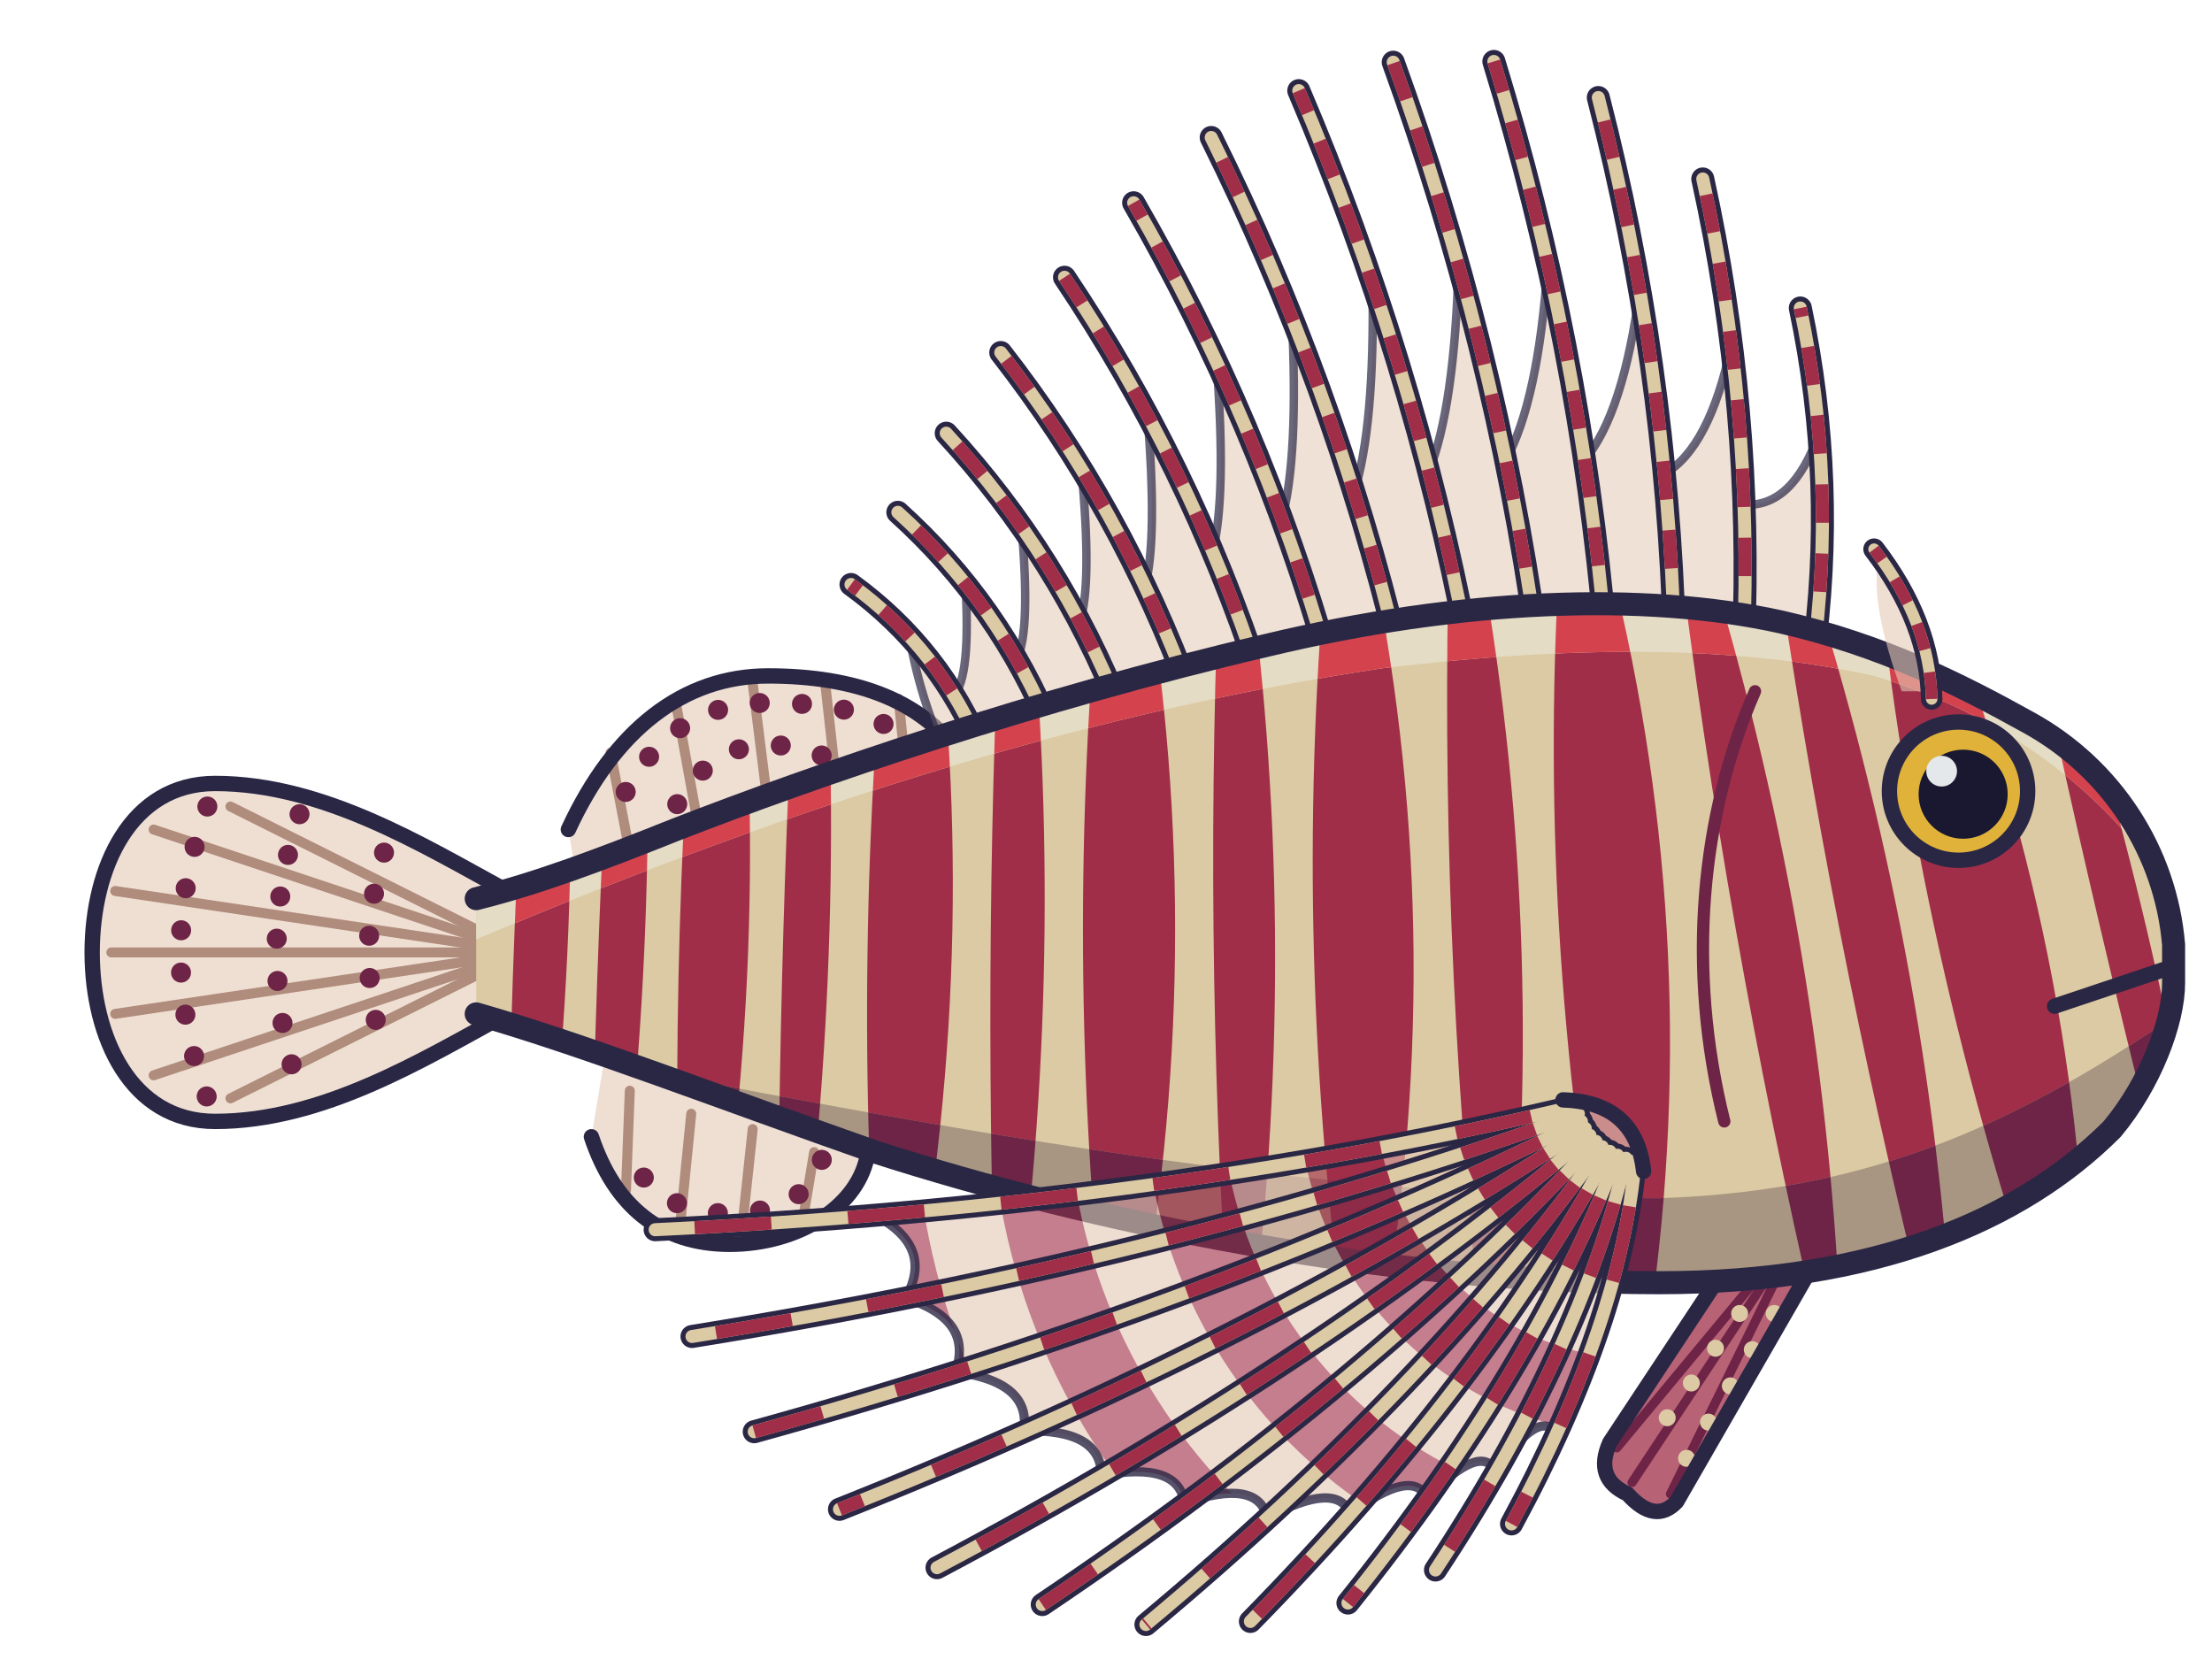
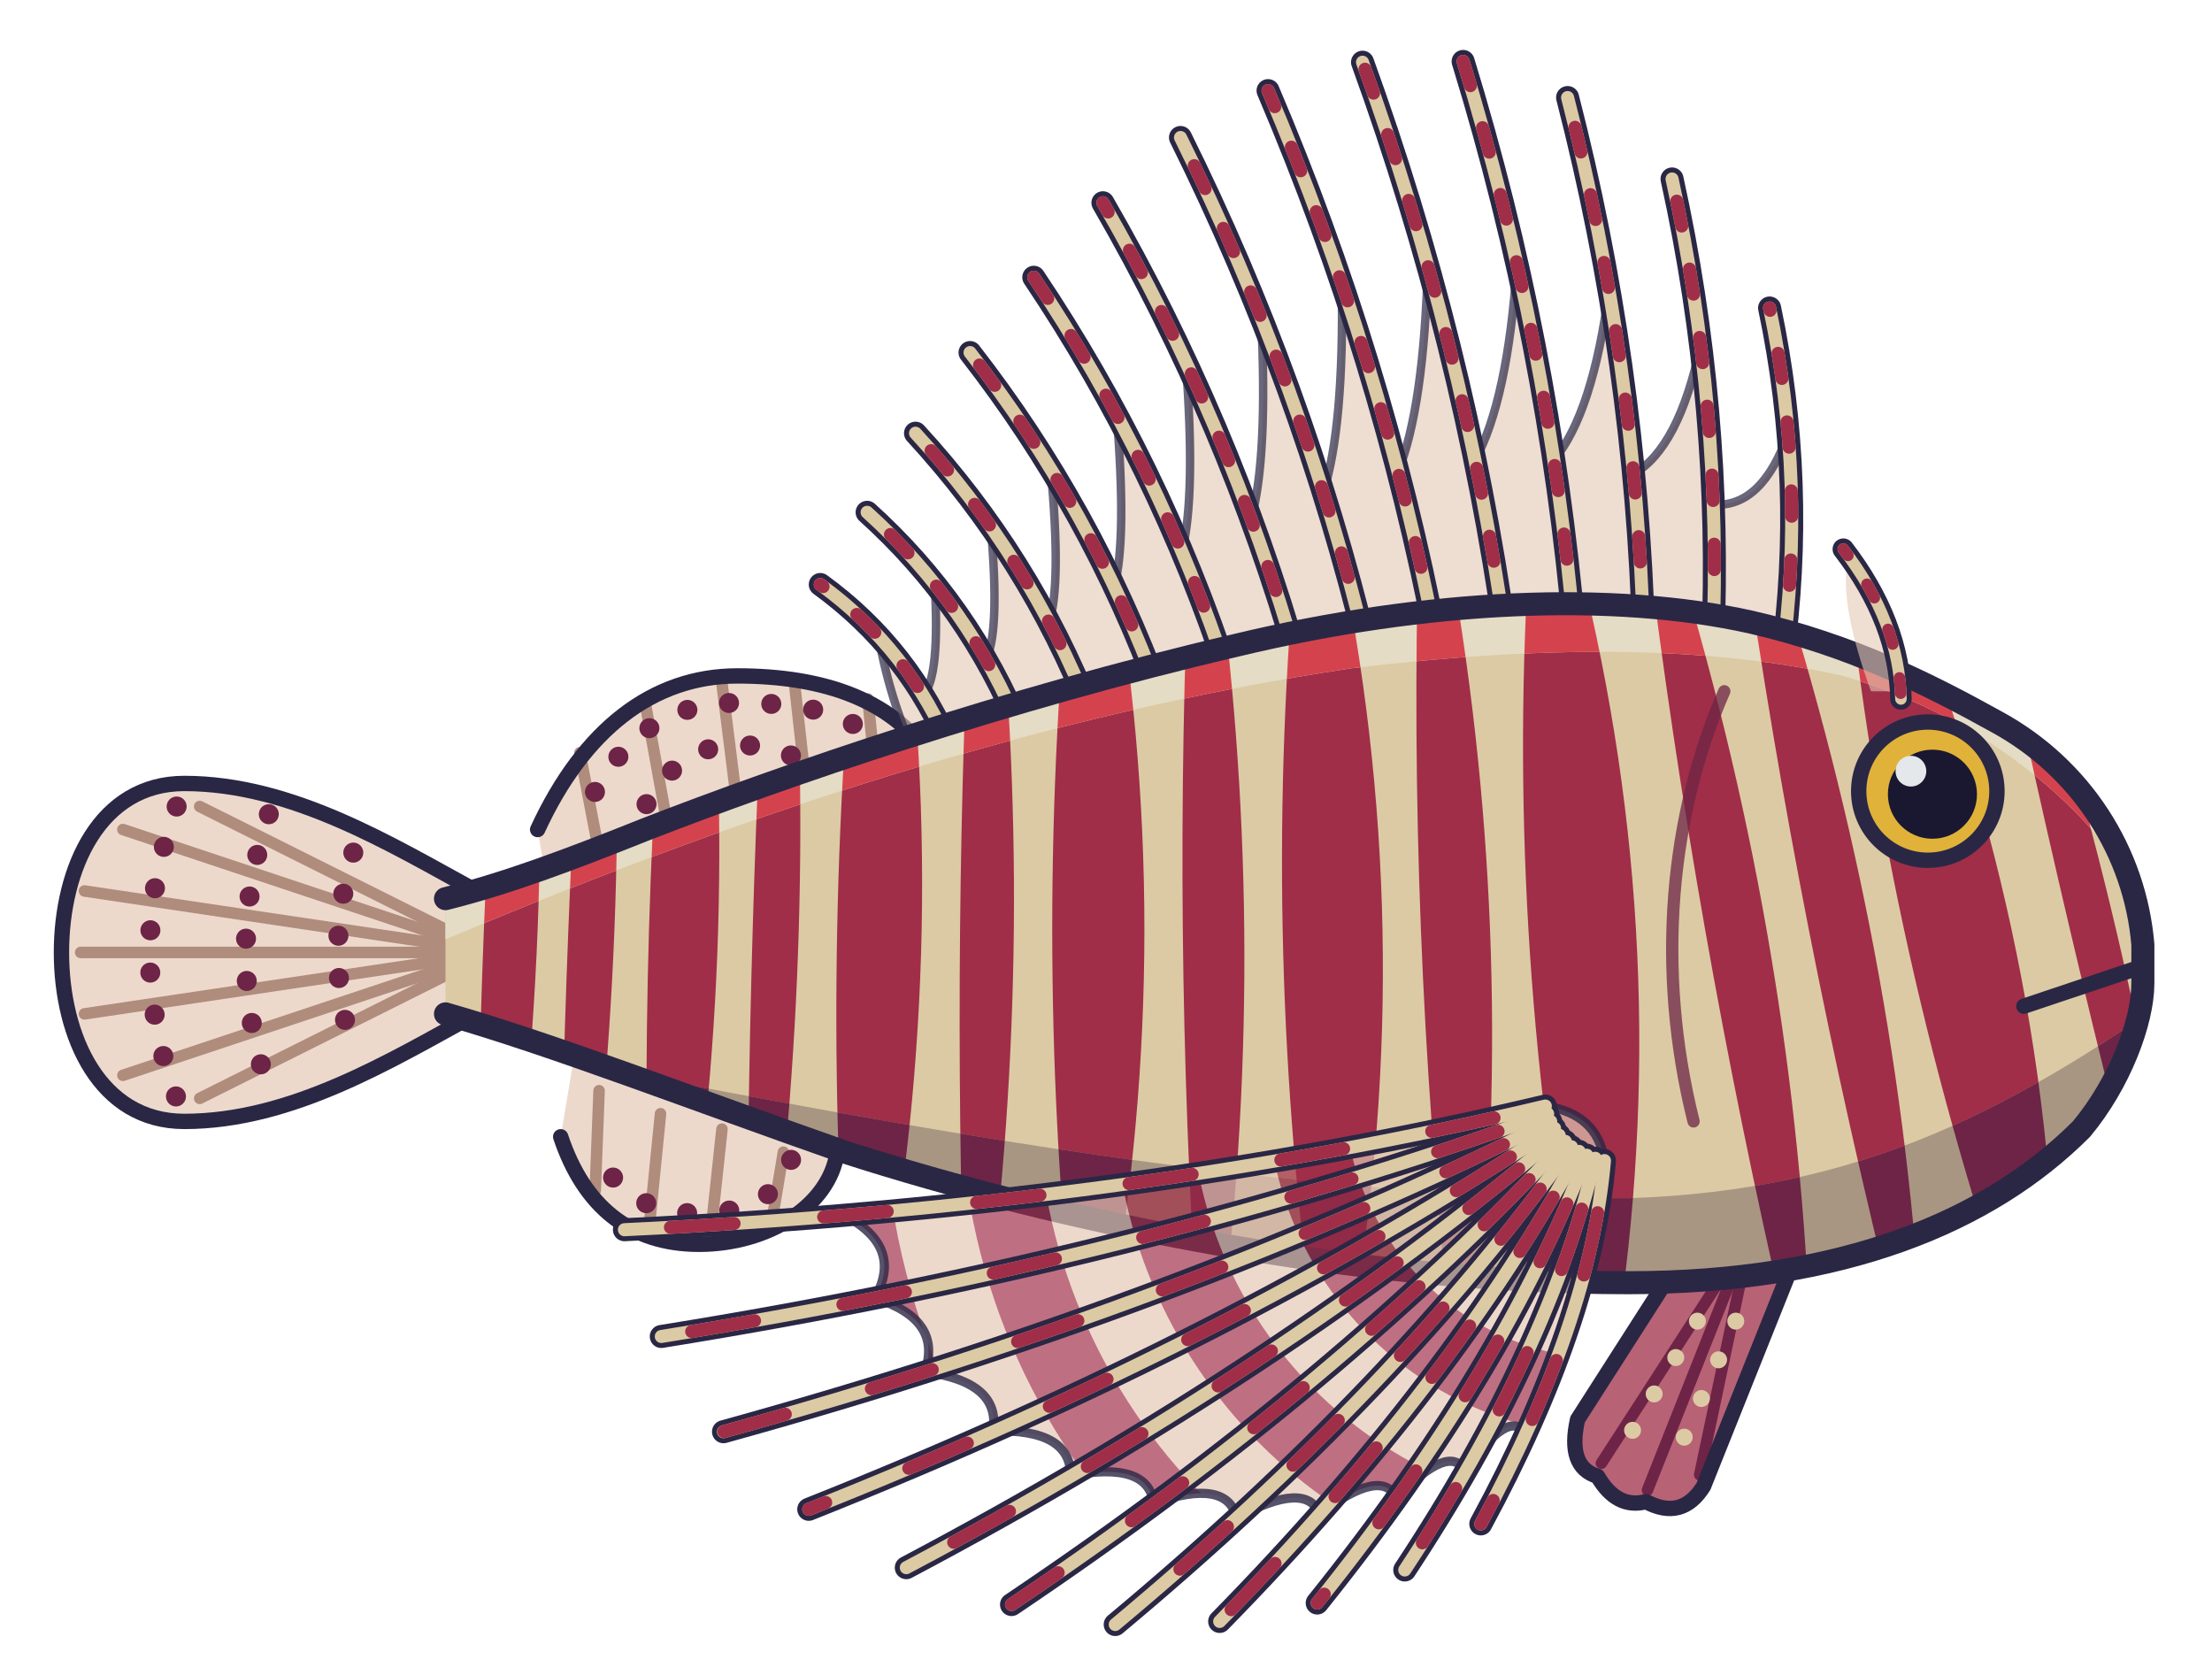
<svg xmlns="http://www.w3.org/2000/svg" width="288" height="218" viewBox="0 0 288 218">
  <defs>
    <clipPath id="lf-clip-body">
-       <path d="M 283 123 C 282 111, 275 100, 264 94 C 255 89, 245 84, 232 81 C 214 77, 190 78, 165 84 C 135 91, 106 101, 88 108 C 78 112, 70 115, 62 117 L 62 132 C 76 136, 94 143, 114 150 C 142 159, 180 167, 216 167 C 244 167, 263 159, 275 147 C 280 141, 283 133, 283 128 Z" />
+       <path d="M 279 123 C 278 111 271 100 260 94 C 251 89 241 84 228 81 C 210 77 186 78 161 84 C 131 91 102 101 84 108 C 74 112 66 115 58 117 L 58 132 C 72 136 90 143 110 150 C 138 159 176 167 212 167 C 240 167 259 159 271 147 C 276 141 279 133 279 128 Z" />
    </clipPath>
    <clipPath id="lf-clip-hi">
-       <path d="M 58 116 C 100 101, 160 80, 205 75 C 232 73, 258 80, 274 96 C 279 102, 283 110, 285 120 C 277 106, 264 94, 244 88 C 226 84, 205 84, 180 87 C 140 93, 100 106, 58 124 Z" />
+       <path d="M 54 116 C 96 101 156 80 201 75 C 228 73 254 80 270 96 C 275 102 279 110 281 120 C 273 106 260 94 240 88 C 222 84 201 84 176 87 C 136 93 96 106 54 124 Z" />
    </clipPath>
    <clipPath id="lf-clip-sh">
-       <path d="M 50 133 C 100 142, 160 156, 216 156 C 246 155, 266 145, 292 126 L 292 222 L 50 222 Z" />
+       <path d="M 46 133 C 96 142 156 156 212 156 C 242 155 262 145 288 126 L 288 222 L 46 222 Z" />
    </clipPath>
    <clipPath id="lf-clip-pect">
-       <path d="M 205.2 144 Q 162.5 154.1 113.9 158.2 Q 121.7 162.3 117.9 169 Q 126.8 171.8 124.4 178.6 Q 134.3 179.9 133.3 186.3 Q 143.4 186 143.4 192.1 Q 153.5 190.2 154.2 195.7 Q 163.8 192.4 165 197.6 Q 174.1 192.7 175.8 197.1 Q 183.9 191 185.8 195 Q 192.8 187.8 194.7 191.5 Q 200.5 183.3 202.5 186.6 Q 211.5 167.4 212.9 151.1 Q 212 145 205.2 144 Z" />
+       <path d="M 201.2 144 Q 158.5 154.1 109.9 158.2 Q 117.7 162.3 113.9 169 Q 122.8 171.8 120.4 178.6 Q 130.3 179.9 129.3 186.3 Q 139.4 186 139.4 192.1 Q 149.5 190.2 150.2 195.7 Q 159.8 192.4 161 197.6 Q 170.1 192.7 171.8 197.1 Q 179.9 191 181.8 195 Q 188.8 187.8 190.7 191.5 Q 196.5 183.3 198.5 186.6 Q 207.5 167.4 208.9 151.1 Q 208 145 201.2 144 Z" />
    </clipPath>
    <g id="lf-stripes">
-       <path d="M 262.3 70 Q 272.7 121 286.3 172 L 288.7 172 Q 282.3 121 264.7 70 Z" />
-       <path d="M 244.1 70 Q 248.7 121 266.1 172 L 271.7 172 Q 271.1 121 249.7 70 Z" />
-       <path d="M 230.9 70 Q 238.1 121 250.9 172 L 254.1 172 Q 250.9 121 234.1 70 Z" />
-       <path d="M 218.4 70 Q 224.6 121 236.4 172 L 239.6 172 Q 237.4 121 221.6 70 Z" />
-       <path d="M 203.2 70 Q 199.8 121 209.2 172 L 214.8 172 Q 222.2 121 208.8 70 Z" />
-       <path d="M 188.7 70 Q 187.3 121 192.7 172 L 196.3 172 Q 201.7 121 192.3 70 Z" />
-       <path d="M 172.9 70 Q 168.1 121 174.9 172 L 180.1 172 Q 188.9 121 178.1 70 Z" />
-       <path d="M 158.9 70 Q 156.6 121 159.9 172 L 163.1 172 Q 169.4 121 162.1 70 Z" />
-       <path d="M 143.6 70 Q 138.4 121 143.6 172 L 148.4 172 Q 157.6 121 148.4 70 Z" />
-       <path d="M 130.6 70 Q 127.9 121 129.6 172 L 132.4 172 Q 139.1 121 133.4 70 Z" />
-       <path d="M 116.3 70 Q 110.7 121 114.3 172 L 118.7 172 Q 128.3 121 120.7 70 Z" />
-       <path d="M 104.3 70 Q 101.2 121 101.3 172 L 103.7 172 Q 110.8 121 106.7 70 Z" />
-       <path d="M 91.7 70 Q 86.8 121 88.7 172 L 92.3 172 Q 101.2 121 95.3 70 Z" />
-       <path d="M 80.8 70 Q 77.2 121 76.8 172 L 79.2 172 Q 86.8 121 83.2 70 Z" />
-       <path d="M 70.1 70 Q 65.9 121 66.1 172 L 68.9 172 Q 77.1 121 72.9 70 Z" />
+       <path d="M 258.3 70 Q 268.7 121 282.3 172 L 284.7 172 Q 278.3 121 260.7 70 Z" />
+       <path d="M 240.1 70 Q 244.7 121 262.1 172 L 267.7 172 Q 267.1 121 245.7 70 Z" />
+       <path d="M 226.9 70 Q 234.1 121 246.9 172 L 250.1 172 Q 246.9 121 230.1 70 Z" />
+       <path d="M 214.4 70 Q 220.6 121 232.4 172 L 235.6 172 Q 233.4 121 217.6 70 Z" />
+       <path d="M 199.2 70 Q 195.8 121 205.2 172 L 210.8 172 Q 218.2 121 204.8 70 Z" />
+       <path d="M 184.7 70 Q 183.3 121 188.7 172 L 192.3 172 Q 197.7 121 188.3 70 Z" />
+       <path d="M 168.9 70 Q 164.1 121 170.9 172 L 176.1 172 Q 184.9 121 174.1 70 Z" />
+       <path d="M 154.9 70 Q 152.6 121 155.9 172 L 159.1 172 Q 165.4 121 158.1 70 Z" />
+       <path d="M 139.6 70 Q 134.4 121 139.6 172 L 144.4 172 Q 153.6 121 144.4 70 Z" />
+       <path d="M 126.6 70 Q 123.9 121 125.6 172 L 128.4 172 Q 135.1 121 129.4 70 Z" />
+       <path d="M 112.3 70 Q 106.7 121 110.3 172 L 114.7 172 Q 124.3 121 116.7 70 Z" />
+       <path d="M 100.3 70 Q 97.2 121 97.3 172 L 99.7 172 Q 106.8 121 102.7 70 Z" />
+       <path d="M 87.7 70 Q 82.8 121 84.7 172 L 88.3 172 Q 97.2 121 91.3 70 Z" />
+       <path d="M 76.8 70 Q 73.2 121 72.8 172 L 75.2 172 Q 82.8 121 79.2 70 Z" />
+       <path d="M 66.1 70 Q 61.9 121 62.1 172 L 64.9 172 Q 73.1 121 68.9 70 Z" />
    </g>
    <g id="lf-spines">
-       <path d="M 236 86 Q 239.2 62.9 234.4 40.1" />
-       <path d="M 227 84 Q 228.3 53.3 221.7 23.3" />
-       <path d="M 218 83 Q 217 47.3 208.1 12.7" />
-       <path d="M 209 82.6 Q 205.7 44.5 194.5 8" />
-       <path d="M 200 82.8 Q 194.6 44.5 181.4 8.1" />
-       <path d="M 191 83.5 Q 183.9 46.5 169.1 11.8" />
-       <path d="M 182 84.7 Q 173.6 49.9 157.7 17.9" />
-       <path d="M 173 86.3 Q 164 54.8 147.6 26.4" />
-       <path d="M 164 88.2 Q 154.9 60.4 138.6 36.1" />
-       <path d="M 155 90.5 Q 146.1 66.2 130.3 45.9" />
-       <path d="M 146 92.8 Q 138 72.5 123.2 56.4" />
-       <path d="M 137 95.4 Q 130.2 78.7 116.9 66.7" />
-       <path d="M 128 98.1 Q 122.5 84.6 110.8 76.1" />
+       <path d="M 232 86 Q 235.2 62.9 230.4 40.1" />
+       <path d="M 223 84 Q 224.3 53.3 217.7 23.3" />
+       <path d="M 214 83 Q 213 47.3 204.1 12.7" />
+       <path d="M 205 82.6 Q 201.7 44.5 190.5 8" />
+       <path d="M 196 82.8 Q 190.6 44.5 177.4 8.1" />
+       <path d="M 187 83.5 Q 179.9 46.5 165.1 11.8" />
+       <path d="M 178 84.7 Q 169.6 49.9 153.7 17.9" />
+       <path d="M 169 86.3 Q 160 54.8 143.6 26.4" />
+       <path d="M 160 88.2 Q 150.9 60.4 134.6 36.1" />
+       <path d="M 151 90.5 Q 142.1 66.2 126.3 45.9" />
+       <path d="M 142 92.8 Q 134 72.5 119.2 56.4" />
+       <path d="M 133 95.4 Q 126.2 78.7 112.9 66.7" />
+       <path d="M 124 98.1 Q 118.5 84.6 106.8 76.1" />
    </g>
    <g id="lf-pect-rays">
-       <path d="M 205.2 144 Q 150.5 157 85.3 160.1" />
-       <path d="M 205.5 145 Q 153.5 163.8 90.1 174" />
-       <path d="M 205.9 146 Q 158.3 169.8 98.2 186.4" />
-       <path d="M 206.4 146.9 Q 164.4 174.6 109.3 196.5" />
-       <path d="M 207 147.8 Q 171.3 178 122 204.1" />
-       <path d="M 207.8 148.6 Q 178.7 180 135.7 208.9" />
-       <path d="M 208.6 149.3 Q 186 180.8 149.2 211.5" />
-       <path d="M 209.6 149.9 Q 193.2 180.1 162.8 211.1" />
-       <path d="M 210.6 150.4 Q 199.9 178.3 175.5 208.7" />
-       <path d="M 211.7 150.8 Q 205.9 175.6 186.9 204.4" />
-       <path d="M 212.9 151.1 Q 211.1 172 196.8 198.4" />
+       <path d="M 201.2 144 Q 146.5 157 81.3 160.1" />
+       <path d="M 201.5 145 Q 149.5 163.8 86.1 174" />
+       <path d="M 201.9 146 Q 154.3 169.8 94.2 186.4" />
+       <path d="M 202.4 146.9 Q 160.4 174.6 105.3 196.5" />
+       <path d="M 203 147.8 Q 167.3 178 118 204.1" />
+       <path d="M 203.8 148.6 Q 174.7 180 131.7 208.9" />
+       <path d="M 204.6 149.3 Q 182 180.8 145.2 211.5" />
+       <path d="M 205.6 149.9 Q 189.2 180.1 158.8 211.1" />
+       <path d="M 206.6 150.4 Q 195.9 178.3 171.5 208.7" />
+       <path d="M 207.7 150.8 Q 201.9 175.6 182.9 204.4" />
+       <path d="M 208.9 151.1 Q 207.1 172 192.8 198.4" />
    </g>
-     <path id="lf-tentacle" d="M 251.5 91 Q 251.3 81 244 71.5" />
+     <path id="lf-tentacle" d="M 247.5 91 Q 247.3 81 240 71.5" />
  </defs>
-   <g id="tail" data-pivot="63 124">
-     <path d="M 66 116 C 55 110, 42 102, 28 102 C 17 102, 12 113, 12 124 C 12 135, 17 146, 28 146 C 42 146, 55 138, 66 132 Z" fill="#E4C8B4" opacity="0.58" />
-     <g fill="none" stroke="#B08C7C" stroke-width="1.3" stroke-linecap="round">
-       <path d="M 62 121 L 30 105" />
-       <path d="M 62 122 L 20 108" />
-       <path d="M 62 123 L 15 116" />
-       <path d="M 62 124 L 14.5 124" />
-       <path d="M 62 125 L 15 132" />
-       <path d="M 62 126 L 20 140" />
-       <path d="M 62 127 L 30 143" />
+   <g id="tail" data-pivot="59 124" stroke-linejoin="round" stroke-linecap="round">
+     <path d="M 62 116 C 51 110 38 102 24 102 C 13 102 8 113 8 124 C 8 135 13 146 24 146 C 38 146 51 138 62 132 Z" fill="#E4C8B4" opacity="0.68" />
+     <g fill="none" stroke="#B08C7C" stroke-width="1.5" stroke-linecap="round">
+       <path d="M 58 121 L 26 105" />
+       <path d="M 58 122 L 16 108" />
+       <path d="M 58 123 L 11 116" />
+       <path d="M 58 124 L 10.5 124" />
+       <path d="M 58 125 L 11 132" />
+       <path d="M 58 126 L 16 140" />
+       <path d="M 58 127 L 26 143" />
    </g>
    <g fill="none" stroke="#6E2446" stroke-width="2.6" stroke-linecap="round" stroke-dasharray="0.01 5.5">
-       <path d="M 50 111 Q 46 124 50 137" />
-       <path d="M 39 106 Q 33 124 39 142" />
-       <path d="M 27 105 Q 20 124 27 143" />
+       <path d="M 46 111 Q 42 124 46 137" />
+       <path d="M 35 106 Q 29 124 35 142" />
+       <path d="M 23 105 Q 16 124 23 143" />
    </g>
-     <path d="M 66 116 C 55 110, 42 102, 28 102 C 17 102, 12 113, 12 124 C 12 135, 17 146, 28 146 C 42 146, 55 138, 66 132" fill="none" stroke="#2A2745" stroke-width="2" stroke-linejoin="round" stroke-linecap="round" />
+     <path d="M 62 116 C 51 110 38 102 24 102 C 13 102 8 113 8 124 C 8 135 13 146 24 146 C 38 146 51 138 62 132" fill="none" stroke="#2A2745" stroke-width="2" stroke-linejoin="round" stroke-linecap="round" />
  </g>
-   <g id="body" data-pivot="170 122">
-     <path d="M 126 100 C 121 91, 111 88, 100 88 C 89 88, 80 95, 74 108 L 76 120 L 128 106 Z" fill="#E4C8B4" opacity="0.58" />
-     <g fill="none" stroke="#B08C7C" stroke-width="1.3" stroke-linecap="round">
-       <path d="M 118 101 L 117 91" />
-       <path d="M 109 103 L 107.5 89.5" />
-       <path d="M 100 105 L 98 89" />
-       <path d="M 91 108 L 88 91.5" />
-       <path d="M 82 111 L 79.5 98" />
+   <g id="body" data-pivot="166 122" stroke-linejoin="round" stroke-linecap="round">
+     <path d="M 122 100 C 117 91 107 88 96 88 C 85 88 76 95 70 108 L 72 120 L 124 106 Z" fill="#E4C8B4" opacity="0.68" />
+     <g fill="none" stroke="#B08C7C" stroke-width="1.5" stroke-linecap="round">
+       <path d="M 114 101 L 113 91" />
+       <path d="M 105 103 L 103.5 89.5" />
+       <path d="M 96 105 L 94 89" />
+       <path d="M 87 108 L 84 91.5" />
+       <path d="M 78 111 L 75.5 98" />
    </g>
    <g fill="none" stroke="#6E2446" stroke-width="2.6" stroke-linecap="round" stroke-dasharray="0.01 5.5">
-       <path d="M 119 98 C 116 93, 109 91.5, 100 91.5 C 91 91.5, 85 96, 81 104" />
-       <path d="M 111 102 C 109 98.5, 105 97, 100 97 C 95 97, 91 99.5, 88 105" />
+       <path d="M 115 98 C 112 93 105 91.5 96 91.5 C 87 91.5 81 96 77 104" />
+       <path d="M 107 102 C 105 98.5 101 97 96 97 C 91 97 87 99.5 84 105" />
    </g>
-     <path d="M 126 100 C 121 91, 111 88, 100 88 C 89 88, 80 95, 74 108" fill="none" stroke="#2A2745" stroke-width="2" stroke-linecap="round" />
-     <path d="M 113 150 C 112 157, 104 162, 95 162 C 86 162, 80 157, 77 148 L 79 136 L 113 143 Z" fill="#E4C8B4" opacity="0.58" />
-     <g fill="none" stroke="#B08C7C" stroke-width="1.3" stroke-linecap="round">
-       <path d="M 106 150 L 104.5 159" />
-       <path d="M 98 147 L 96.5 161" />
-       <path d="M 90 145 L 88.5 160" />
-       <path d="M 82 142 L 81.5 155" />
+     <path d="M 122 100 C 117 91 107 88 96 88 C 85 88 76 95 70 108" fill="none" stroke="#2A2745" stroke-width="2" stroke-linecap="round" />
+     <path d="M 109 150 C 108 157 100 162 91 162 C 82 162 76 157 73 148 L 75 136 L 109 143 Z" fill="#E4C8B4" opacity="0.68" />
+     <g fill="none" stroke="#B08C7C" stroke-width="1.5" stroke-linecap="round">
+       <path d="M 102 150 L 100.5 159" />
+       <path d="M 94 147 L 92.5 161" />
+       <path d="M 86 145 L 84.5 160" />
+       <path d="M 78 142 L 77.5 155" />
    </g>
-     <path d="M 107 151 C 106 155.5, 101 158, 95 158 C 89 158, 84 155.5, 82 150" fill="none" stroke="#6E2446" stroke-width="2.6" stroke-linecap="round" stroke-dasharray="0.01 5.5" />
-     <path d="M 113 150 C 112 157, 104 162, 95 162 C 86 162, 80 157, 77 148" fill="none" stroke="#2A2745" stroke-width="2" stroke-linecap="round" />
-     <path d="M 237 163 L 218.3 195.5 Q 215.5 198.5 211.9 194.5 Q 207.5 192.5 209.6 187.8 L 226 163 Z" fill="#A02E48" opacity="0.75" />
-     <g fill="none" stroke="#6E2446" stroke-width="1.2" stroke-linecap="round">
-       <path d="M 232 165 L 217.5 194.5" />
-       <path d="M 231 165 L 212.5 193" />
-       <path d="M 230 165 L 210.5 188.5" />
+     <path d="M 103 151 C 102 155.5 97 158 91 158 C 85 158 80 155.5 78 150" fill="none" stroke="#6E2446" stroke-width="2.6" stroke-linecap="round" stroke-dasharray="0.01 5.5" />
+     <path d="M 109 150 C 108 157 100 162 91 162 C 82 162 76 157 73 148" fill="none" stroke="#2A2745" stroke-width="2" stroke-linecap="round" />
+     <path d="M 234 163 L 221.8 193.5 Q 219 198 214.3 195.5 Q 210.5 196.5 208 192.2 Q 204 191 205.4 184.8 L 220 162 Z" fill="#A02E48" opacity="0.75" />
+     <g fill="none" stroke="#6E2446" stroke-width="1.5" stroke-linecap="round">
+       <path d="M 227 165 L 221.3 192" />
+       <path d="M 226 165 L 214.5 194" />
+       <path d="M 225 165 L 208.5 190.5" />
    </g>
    <g fill="none" stroke="#DCCAA4" stroke-width="2.2" stroke-linecap="round" stroke-dasharray="0.01 5.5">
-       <path d="M 231 171 L 219.5 190" />
-       <path d="M 226.5 171 L 214 189" />
+       <path d="M 226 172 L 218 190" />
+       <path d="M 221 172 L 211.5 188" />
    </g>
-     <path d="M 237 163 L 218.3 195.5 Q 215.5 198.5 211.9 194.5 Q 207.5 192.5 209.6 187.8 L 226 163" fill="none" stroke="#2A2745" stroke-width="2" stroke-linejoin="round" stroke-linecap="round" />
-     <path d="M 236 86 L 236.8 56.5 Q 233.4 66.1 227.1 65.7 L 225.4 45 Q 222.6 58.3 216.7 61.7 L 213.5 37.7 Q 211.4 53.8 206.3 59.9 L 201.5 34.5 Q 200.3 52.2 196 60 L 189.9 34.5 Q 189.4 53 186 61.5 L 178.7 37.1 Q 179 55.6 176.3 64.1 L 168.2 41.3 Q 169.1 59.5 166.9 67.6 L 158.4 47.2 Q 159.7 64.5 157.9 71.8 L 149.4 54 Q 150.7 70.2 149.1 76.3 L 140.8 61 Q 142.2 76 140.6 81 L 133 68.5 Q 134.2 82.2 132.4 85.8 L 125.7 76 Q 126.4 88.2 124.2 90.5 L 118.4 82.9 Q 120 92 124 100 L 130 104 L 236 93 Z" fill="#E4C8B4" opacity="0.55" />
-     <path d="M 236.8 56.5 Q 233.4 66.1 227.1 65.7 M 225.4 45 Q 222.6 58.3 216.7 61.7 M 213.5 37.7 Q 211.4 53.8 206.3 59.9 M 201.5 34.5 Q 200.3 52.2 196 60 M 189.9 34.5 Q 189.4 53 186 61.5 M 178.7 37.1 Q 179 55.6 176.3 64.1 M 168.2 41.3 Q 169.1 59.5 166.9 67.6 M 158.4 47.2 Q 159.7 64.5 157.9 71.8 M 149.4 54 Q 150.7 70.2 149.1 76.3 M 140.8 61 Q 142.2 76 140.6 81 M 133 68.5 Q 134.2 82.2 132.4 85.8 M 125.7 76 Q 126.4 88.2 124.2 90.5 M 118.4 82.9 Q 120 92 124 100" fill="none" stroke="#2A2745" stroke-width="1.1" stroke-linecap="round" opacity="0.7" />
+     <path d="M 234 163 L 221.8 193.5 Q 219 198 214.3 195.5 Q 210.5 196.5 208 192.2 Q 204 191 205.4 184.8 L 220 162" fill="none" stroke="#2A2745" stroke-width="2" stroke-linejoin="round" stroke-linecap="round" />
+     <path d="M 232 86 L 232.8 56.5 Q 229.4 66.1 223.1 65.7 L 221.4 45 Q 218.6 58.3 212.7 61.7 L 209.5 37.7 Q 207.4 53.8 202.3 59.9 L 197.5 34.5 Q 196.3 52.2 192 60 L 185.9 34.5 Q 185.4 53 182 61.5 L 174.7 37.1 Q 175 55.6 172.3 64.1 L 164.2 41.3 Q 165.1 59.5 162.9 67.6 L 154.4 47.2 Q 155.7 64.5 153.9 71.8 L 145.4 54 Q 146.7 70.2 145.1 76.3 L 136.8 61 Q 138.2 76 136.6 81 L 129 68.5 Q 130.2 82.2 128.4 85.8 L 121.7 76 Q 122.4 88.2 120.2 90.5 L 114.4 82.9 Q 116 92 120 100 L 126 104 L 232 93 Z" fill="#E4C8B4" opacity="0.62" />
+     <path d="M 232.8 56.5 Q 229.4 66.1 223.1 65.7 M 221.4 45 Q 218.6 58.3 212.7 61.7 M 209.5 37.7 Q 207.4 53.8 202.3 59.9 M 197.5 34.5 Q 196.3 52.2 192 60 M 185.9 34.5 Q 185.4 53 182 61.5 M 174.7 37.1 Q 175 55.6 172.3 64.1 M 164.2 41.3 Q 165.1 59.5 162.9 67.6 M 154.4 47.2 Q 155.7 64.5 153.9 71.8 M 145.4 54 Q 146.7 70.2 145.1 76.3 M 136.8 61 Q 138.2 76 136.6 81 M 129 68.5 Q 130.2 82.2 128.4 85.8 M 121.7 76 Q 122.4 88.2 120.2 90.5 M 114.4 82.9 Q 116 92 120 100" fill="none" stroke="#2A2745" stroke-width="1.1" stroke-linecap="round" opacity="0.7" />
    <use href="#lf-spines" fill="none" stroke="#2A2745" stroke-width="3" stroke-linecap="round" />
    <use href="#lf-spines" fill="none" stroke="#DCCAA4" stroke-width="1.7" stroke-linecap="round" />
-     <use href="#lf-spines" fill="none" stroke="#A02E48" stroke-width="1.7" stroke-linecap="butt" stroke-dasharray="5 4" />
-     <path d="M 283 123 C 282 111, 275 100, 264 94 C 255 89, 245 84, 232 81 C 214 77, 190 78, 165 84 C 135 91, 106 101, 88 108 C 78 112, 70 115, 62 117 L 62 132 C 76 136, 94 143, 114 150 C 142 159, 180 167, 216 167 C 244 167, 263 159, 275 147 C 280 141, 283 133, 283 128 Z" fill="#DCCAA4" />
+     <use href="#lf-spines" fill="none" stroke="#A02E48" stroke-width="1.7" stroke-dasharray="3.3 5.7" stroke-dashoffset="8.15" />
+     <path d="M 279 123 C 278 111 271 100 260 94 C 251 89 241 84 228 81 C 210 77 186 78 161 84 C 131 91 102 101 84 108 C 74 112 66 115 58 117 L 58 132 C 72 136 90 143 110 150 C 138 159 176 167 212 167 C 240 167 259 159 271 147 C 276 141 279 133 279 128 Z" fill="#DCCAA4" />
    <g clip-path="url(#lf-clip-body)">
      <use href="#lf-stripes" fill="#A02E48" />
      <g clip-path="url(#lf-clip-hi)">
-         <rect x="0" y="0" width="288" height="218" fill="#E4DCC4" />
+         <rect x="-4" y="0" width="288" height="218" fill="#E4DCC4" />
        <use href="#lf-stripes" fill="#D4434D" />
      </g>
      <g clip-path="url(#lf-clip-sh)">
-         <rect x="0" y="0" width="288" height="218" fill="#A99682" />
+         <rect x="-4" y="0" width="288" height="218" fill="#A99682" />
        <use href="#lf-stripes" fill="#6E2446" />
      </g>
-       <path d="M 228.5 90 C 221.5 106, 219.5 126, 224.5 146" fill="none" stroke="#6E2446" stroke-width="1.6" stroke-linecap="round" />
+       <path d="M 224.5 90 C 217.5 106 215.5 126 220.5 146" fill="none" stroke="#6E2446" stroke-width="1.6" stroke-linecap="round" opacity="0.75" />
    </g>
-     <path d="M 62 132 C 76 136, 94 143, 114 150 C 142 159, 180 167, 216 167 C 244 167, 263 159, 275 147 C 280 141, 283 133, 283 128 L 283 123 C 282 111, 275 100, 264 94 C 255 89, 245 84, 232 81 C 214 77, 190 78, 165 84 C 135 91, 106 101, 88 108 C 78 112, 70 115, 62 117" fill="none" stroke="#2A2745" stroke-width="3" stroke-linejoin="round" stroke-linecap="round" />
-     <path d="M 283 125.8 L 267.5 131" fill="none" stroke="#2A2745" stroke-width="2" stroke-linecap="round" />
-     <path d="M 251.5 90 Q 250.5 82 244.5 73.5 Q 243.6 79 247.6 90 Z" fill="#E4C8B4" opacity="0.6" />
+     <path d="M 58 132 C 72 136 90 143 110 150 C 138 159 176 167 212 167 C 240 167 259 159 271 147 C 276 141 279 133 279 128 L 279 123 C 278 111 271 100 260 94 C 251 89 241 84 228 81 C 210 77 186 78 161 84 C 131 91 102 101 84 108 C 74 112 66 115 58 117" fill="none" stroke="#2A2745" stroke-width="3" stroke-linejoin="round" stroke-linecap="round" />
+     <path d="M 279 125.8 L 263.5 131" fill="none" stroke="#2A2745" stroke-width="2" stroke-linecap="round" />
+     <path d="M 247.5 90 Q 246.5 82 240.5 73.5 Q 239.6 79 243.6 90 Z" fill="#E4C8B4" opacity="0.6" />
    <use href="#lf-tentacle" fill="none" stroke="#2A2745" stroke-width="2.8" stroke-linecap="round" />
    <use href="#lf-tentacle" fill="none" stroke="#DCCAA4" stroke-width="1.5" stroke-linecap="round" />
-     <use href="#lf-tentacle" fill="none" stroke="#A02E48" stroke-width="1.5" stroke-dasharray="3.5 3" />
-     <circle cx="255" cy="103" r="9" fill="#E0B23A" stroke="#2A2745" stroke-width="2" />
-     <circle cx="255.6" cy="103.4" r="5.8" fill="#1A1830" />
-     <circle cx="252.8" cy="100.4" r="2" fill="#E4E8EA" />
+     <use href="#lf-tentacle" fill="none" stroke="#A02E48" stroke-width="1.5" stroke-dasharray="2 4.5" stroke-dashoffset="5.75" />
+     <circle cx="251" cy="103" r="9" fill="#E0B23A" stroke="#2A2745" stroke-width="2" />
+     <circle cx="251.6" cy="103.4" r="5.8" fill="#1A1830" />
+     <circle cx="248.8" cy="100.4" r="2" fill="#E4E8EA" />
  </g>
-   <g id="fin-pectoral" data-pivot="214 142">
-     <g opacity="0.62">
+   <g id="fin-pectoral" data-pivot="210 142" stroke-linejoin="round" stroke-linecap="round">
+     <g opacity="0.68">
      <g clip-path="url(#lf-clip-pect)">
-         <rect x="80" y="120" width="140" height="98" fill="#E4C8B4" />
+         <rect x="76" y="120" width="140" height="98" fill="#E4C8B4" />
        <g fill="none" stroke="#A02E48" stroke-width="10">
-           <circle cx="214" cy="142" r="20" />
-           <circle cx="214" cy="142" r="40" />
-           <circle cx="214" cy="142" r="60" />
-           <circle cx="214" cy="142" r="80" />
-           <circle cx="214" cy="142" r="100" />
+           <circle cx="210" cy="142" r="20" />
+           <circle cx="210" cy="142" r="40" />
+           <circle cx="210" cy="142" r="60" />
+           <circle cx="210" cy="142" r="80" />
+           <circle cx="210" cy="142" r="100" />
        </g>
      </g>
    </g>
-     <path d="M 113.9 158.2 Q 121.7 162.3 117.9 169 Q 126.8 171.8 124.4 178.6 Q 134.3 179.9 133.3 186.3 Q 143.4 186 143.4 192.1 Q 153.5 190.2 154.2 195.7 Q 163.8 192.4 165 197.6 Q 174.1 192.7 175.8 197.1 Q 183.9 191 185.8 195 Q 192.8 187.8 194.7 191.5 Q 200.5 183.3 202.5 186.6" fill="none" stroke="#2A2745" stroke-width="1.2" stroke-linejoin="round" stroke-linecap="round" opacity="0.8" />
+     <path d="M 201.2 144 Q 158.5 154.1 109.9 158.2 Q 117.7 162.3 113.9 169 Q 122.8 171.8 120.4 178.6 Q 130.3 179.9 129.3 186.3 Q 139.4 186 139.4 192.1 Q 149.5 190.2 150.2 195.7 Q 159.8 192.4 161 197.6 Q 170.1 192.7 171.8 197.1 Q 179.9 191 181.8 195 Q 188.8 187.8 190.7 191.5 Q 196.5 183.3 198.5 186.6 Q 207.5 167.4 208.9 151.1 Q 208 145 201.2 144" fill="none" stroke="#2A2745" stroke-width="1.2" stroke-linejoin="round" stroke-linecap="round" opacity="0.8" />
    <use href="#lf-pect-rays" fill="none" stroke="#2A2745" stroke-width="3" stroke-linecap="round" />
    <use href="#lf-pect-rays" fill="none" stroke="#DCCAA4" stroke-width="1.7" stroke-linecap="round" />
-     <use href="#lf-pect-rays" fill="none" stroke="#A02E48" stroke-width="1.7" stroke-linecap="butt" stroke-dasharray="10 10" stroke-dashoffset="14" />
-     <path d="M 203.5 143.2 Q 213 143.5 214 152.5" fill="none" stroke="#2A2745" stroke-width="2" stroke-linecap="round" />
+     <use href="#lf-pect-rays" fill="none" stroke="#A02E48" stroke-width="1.7" stroke-dasharray="8.3 11.7" stroke-dashoffset="13.15" />
  </g>
</svg>
